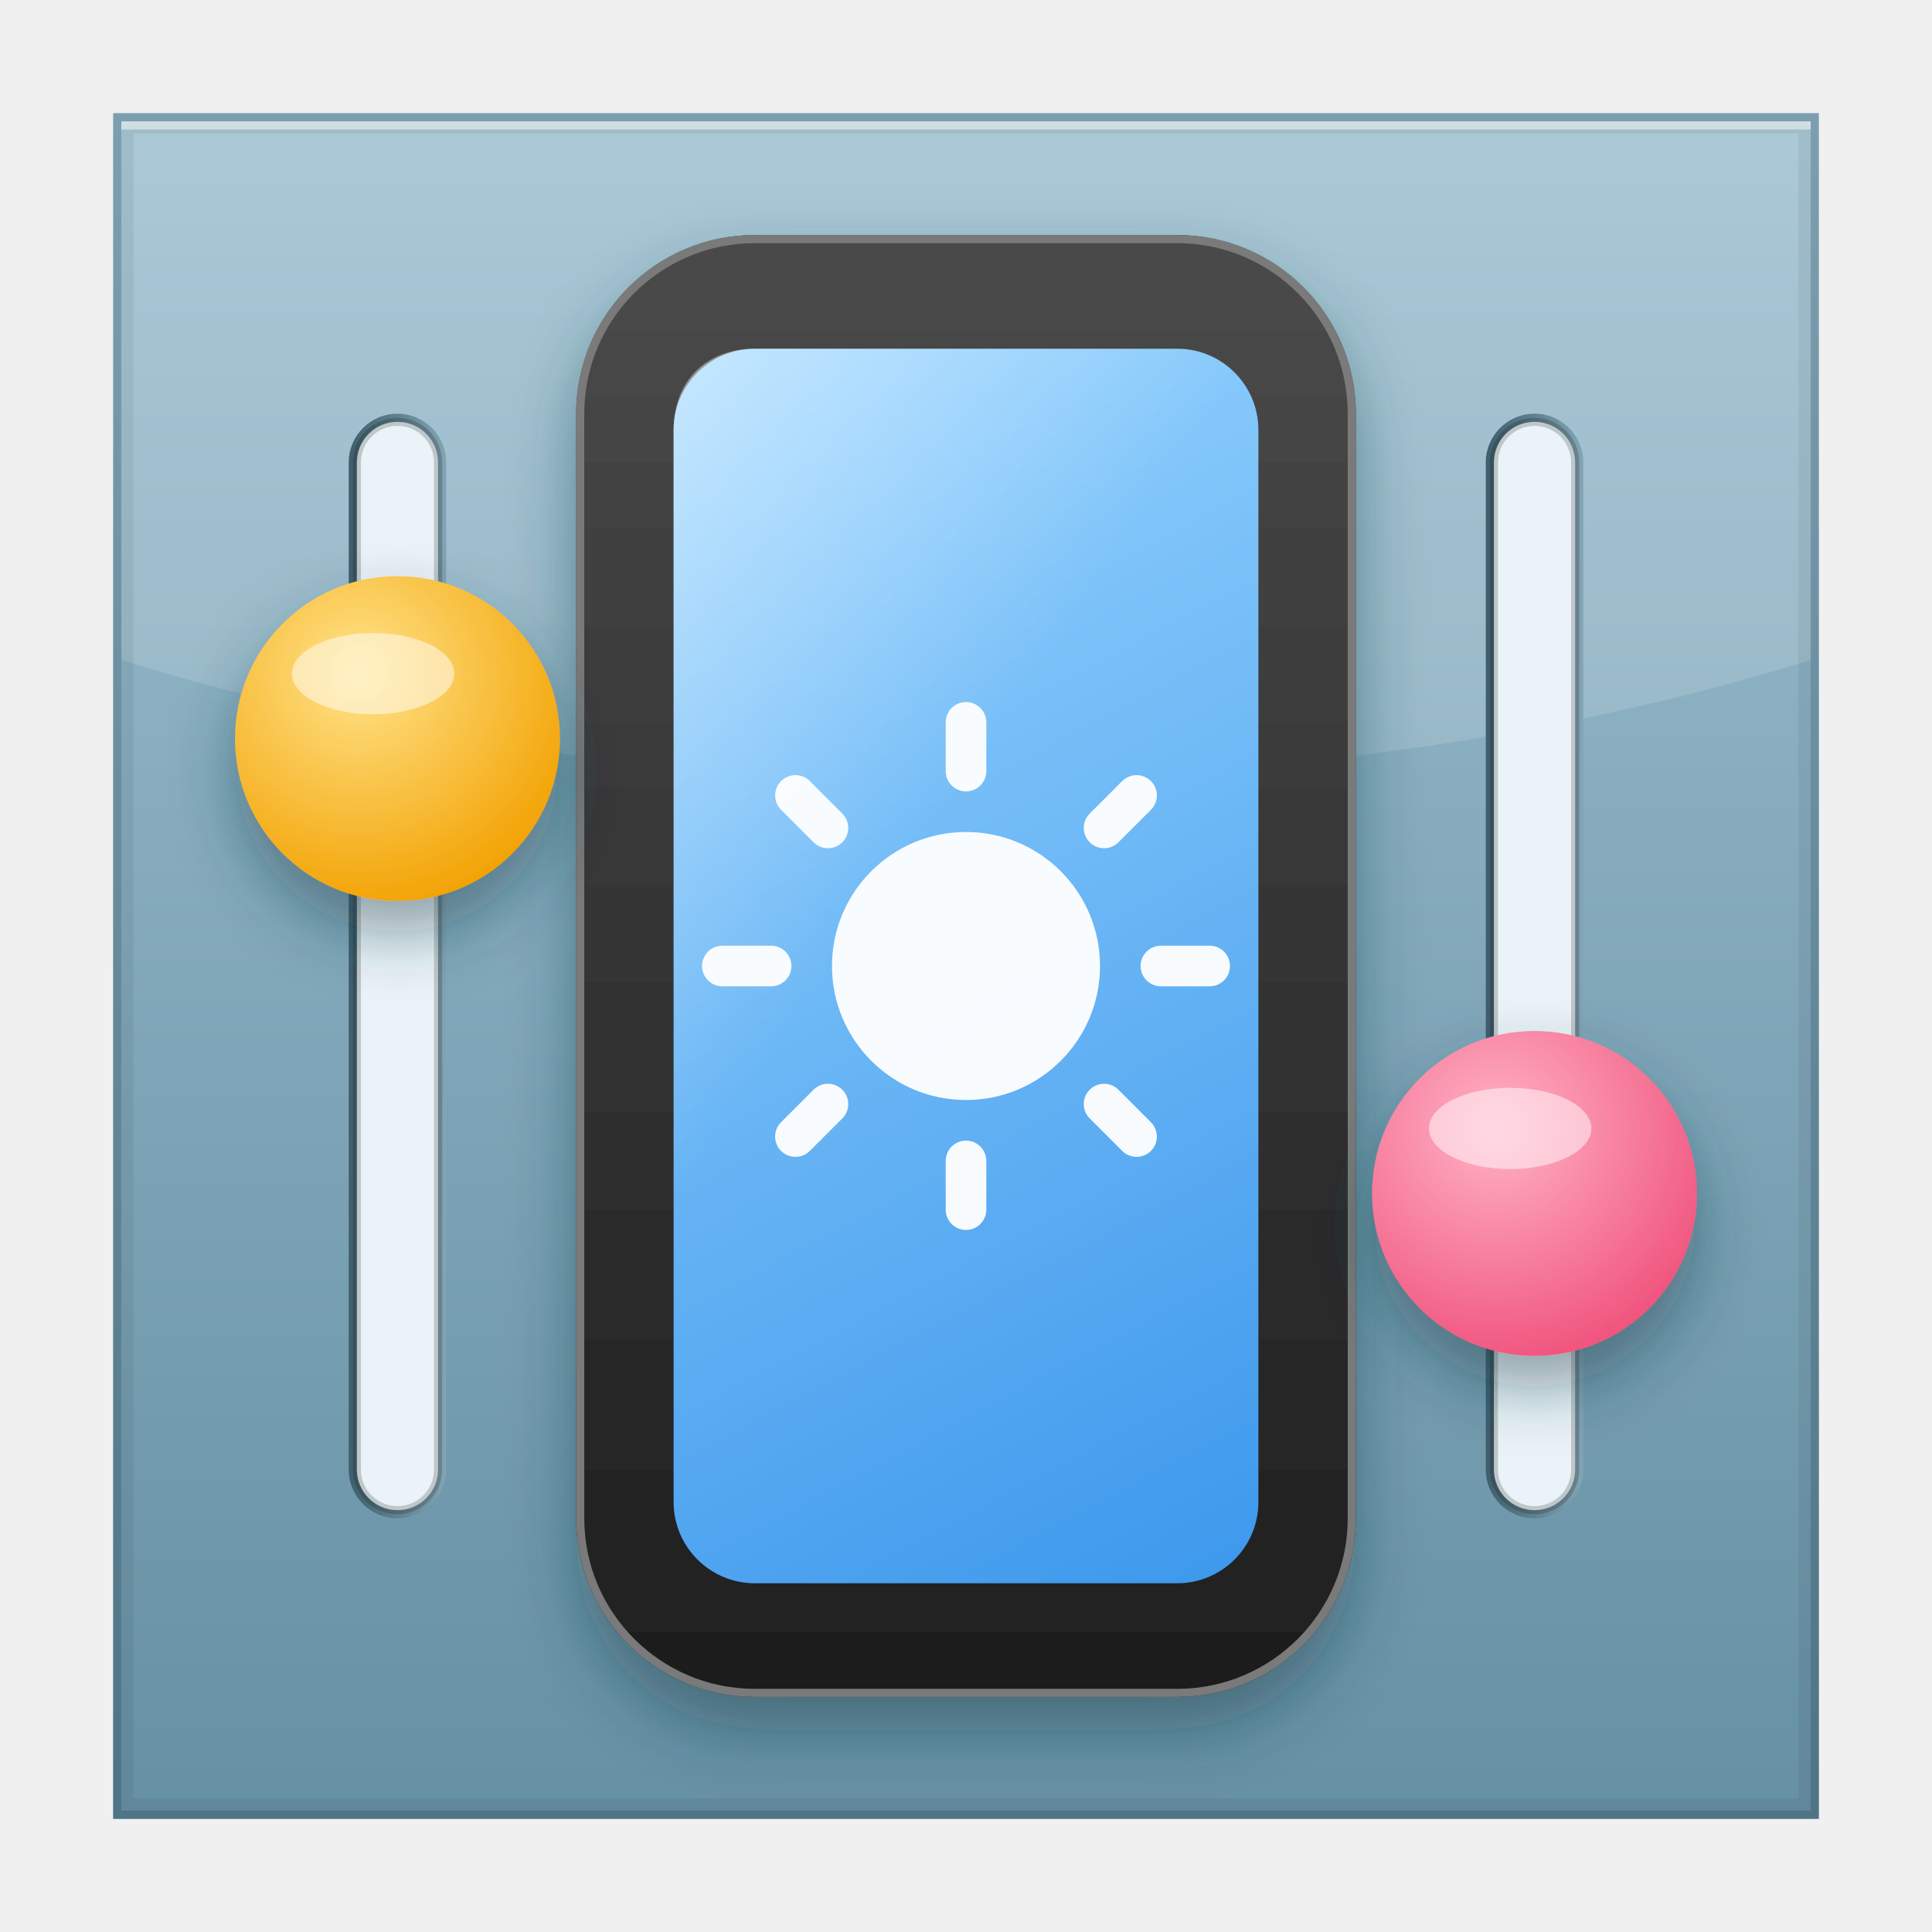
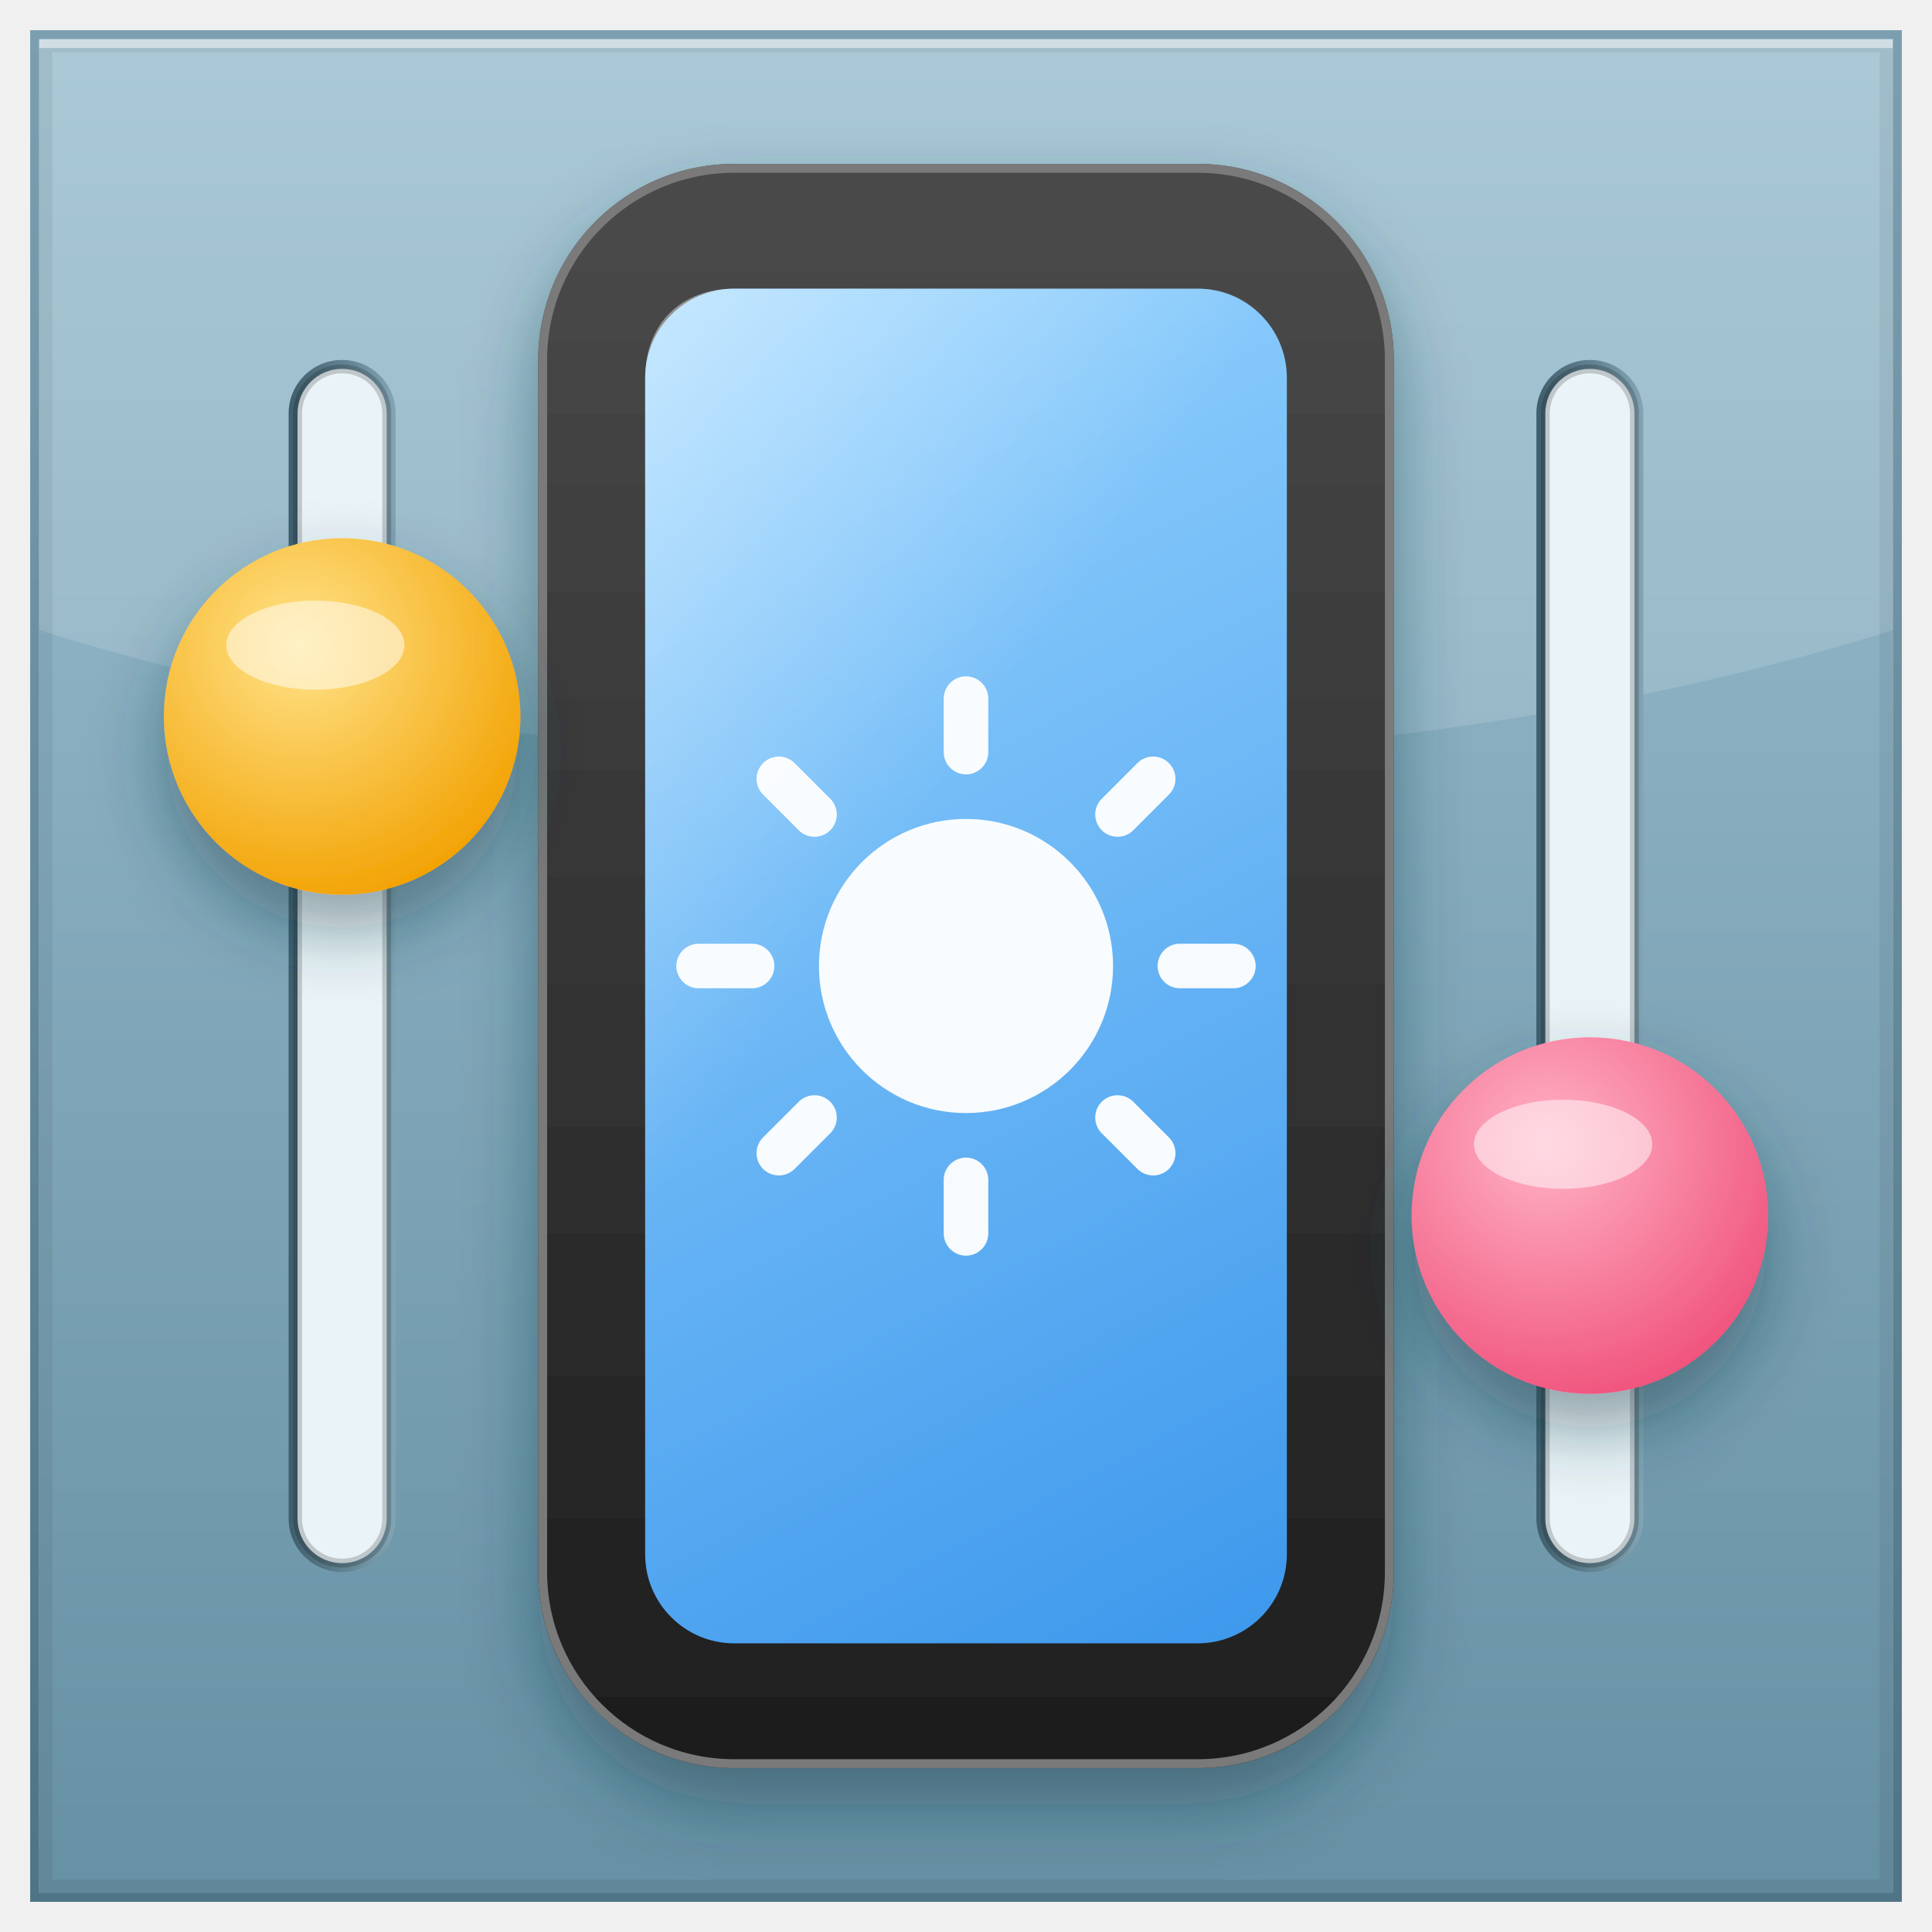
<svg xmlns="http://www.w3.org/2000/svg" width="256" height="256" viewBox="9.062 9.062 237.876 237.876">
-   <defs>
-     <path id="tile" d="M23 23H233V233H23Z" />
-     <clipPath id="clip">
-       <use href="#tile" />
-     </clipPath>
-     <linearGradient id="bg" x1="0" y1="23" x2="0" y2="233" gradientUnits="userSpaceOnUse">
-       <stop offset="0" stop-color="#9DC0D0" />
-       <stop offset="1" stop-color="#6690A4" />
-     </linearGradient>
-     <linearGradient id="rim" x1="0" y1="23" x2="0" y2="233" gradientUnits="userSpaceOnUse">
-       <stop offset="0" stop-color="#7C9FB0" />
-       <stop offset="1" stop-color="#4E7486" />
-     </linearGradient>
-     <linearGradient id="phone" x1="0" y1="40" x2="0" y2="216" gradientUnits="userSpaceOnUse">
-       <stop offset="0" stop-color="#4A4A4A" />
-       <stop offset="1" stop-color="#1E1E1E" />
-     </linearGradient>
-     <linearGradient id="screen" x1="90" y1="50" x2="170" y2="200" gradientUnits="userSpaceOnUse">
-       <stop offset="0" stop-color="#9AD6FF" />
-       <stop offset="1" stop-color="#3D98EC" />
-     </linearGradient>
-     <linearGradient id="refl" x1="0" y1="0" x2="1" y2="1">
-       <stop offset="0" stop-color="#FFFFFF" stop-opacity="0.45" />
-       <stop offset="0.5" stop-color="#FFFFFF" stop-opacity="0" />
-     </linearGradient>
-     <linearGradient id="track" x1="0" y1="0" x2="1" y2="0">
-       <stop offset="0" stop-color="#3F5E6C" />
-       <stop offset="1" stop-color="#82A4B3" />
-     </linearGradient>
-     <radialGradient id="kY" cx="0.38" cy="0.3" r="0.75">
-       <stop offset="0" stop-color="#FFE38A" />
-       <stop offset="1" stop-color="#F2A100" />
-     </radialGradient>
-     <radialGradient id="kP" cx="0.38" cy="0.3" r="0.75">
-       <stop offset="0" stop-color="#FFB3C6" />
-       <stop offset="1" stop-color="#F0527C" />
-     </radialGradient>
-     <filter id="sh" x="-30%" y="-30%" width="160%" height="160%">
-       <feDropShadow dx="0" dy="4" stdDeviation="4" flood-color="#1D3A48" flood-opacity="0.45" />
-     </filter>
-   </defs>
-   <use href="#tile" fill="url(#bg)" />
-   <path d="M23 23H233V90C170 110 86 110 23 90Z" fill="#FFFFFF" opacity="0.14" />
-   <rect x="52" y="60" width="12" height="136" rx="6" fill="url(#track)" />
-   <rect x="53" y="61" width="10" height="134" rx="5" fill="#EAF3F7" />
-   <rect x="53" y="61" width="10" height="134" rx="5" fill="none" stroke="#000" stroke-opacity="0.18" />
-   <rect x="192" y="60" width="12" height="136" rx="6" fill="url(#track)" />
-   <rect x="193" y="61" width="10" height="134" rx="5" fill="#EAF3F7" />
-   <rect x="193" y="61" width="10" height="134" rx="5" fill="none" stroke="#000" stroke-opacity="0.18" />
-   <g filter="url(#sh)">
-     <rect x="80" y="38" width="96" height="180" rx="22" fill="url(#phone)" />
-   </g>
-   <rect x="80.5" y="38.5" width="95" height="179" rx="21.5" fill="none" stroke="#7A7A7A" stroke-width="1" />
-   <rect x="92" y="52" width="72" height="152" rx="10" fill="url(#screen)" />
-   <path d="M102 52H154C160 52 164 56 164 62V96L92 156V62C92 56 96 52 102 52Z" fill="url(#refl)" />
-   <g stroke="#FFFFFF" stroke-width="5" stroke-linecap="round" opacity="0.95">
-     <circle cx="128" cy="128" r="14" fill="#FFFFFF" />
-     <path d="M128 98V104M128 152V158M98 128H104M152 128H158M107 107L111 111M145 145L149 149M107 149L111 145M145 111L149 107" />
-   </g>
-   <g filter="url(#sh)">
-     <circle cx="58" cy="100" r="20" fill="url(#kY)" />
-     <circle cx="198" cy="156" r="20" fill="url(#kP)" />
-   </g>
-   <ellipse cx="55" cy="92" rx="10" ry="5" fill="#FFFFFF" opacity="0.5" />
-   <ellipse cx="195" cy="148" rx="10" ry="5" fill="#FFFFFF" opacity="0.5" />
-   <g clip-path="url(#clip)" fill="none">
-     <use href="#tile" stroke="#000" stroke-opacity="0.06" stroke-width="5" />
-     <use href="#tile" stroke="#FFFFFF" stroke-opacity="0.5" stroke-width="2" transform="translate(0 1)" />
-     <use href="#tile" stroke="url(#rim)" stroke-width="2" />
+   <g transform="translate(128 128) scale(1.09735) translate(-128 -128)">
+     <defs>
+       <path id="tile" d="M23 23H233V233H23Z" />
+       <clipPath id="clip">
+         <use href="#tile" />
+       </clipPath>
+       <linearGradient id="bg" x1="0" y1="23" x2="0" y2="233" gradientUnits="userSpaceOnUse">
+         <stop offset="0" stop-color="#9DC0D0" />
+         <stop offset="1" stop-color="#6690A4" />
+       </linearGradient>
+       <linearGradient id="rim" x1="0" y1="23" x2="0" y2="233" gradientUnits="userSpaceOnUse">
+         <stop offset="0" stop-color="#7C9FB0" />
+         <stop offset="1" stop-color="#4E7486" />
+       </linearGradient>
+       <linearGradient id="phone" x1="0" y1="40" x2="0" y2="216" gradientUnits="userSpaceOnUse">
+         <stop offset="0" stop-color="#4A4A4A" />
+         <stop offset="1" stop-color="#1E1E1E" />
+       </linearGradient>
+       <linearGradient id="screen" x1="90" y1="50" x2="170" y2="200" gradientUnits="userSpaceOnUse">
+         <stop offset="0" stop-color="#9AD6FF" />
+         <stop offset="1" stop-color="#3D98EC" />
+       </linearGradient>
+       <linearGradient id="refl" x1="0" y1="0" x2="1" y2="1">
+         <stop offset="0" stop-color="#FFFFFF" stop-opacity="0.45" />
+         <stop offset="0.5" stop-color="#FFFFFF" stop-opacity="0" />
+       </linearGradient>
+       <linearGradient id="track" x1="0" y1="0" x2="1" y2="0">
+         <stop offset="0" stop-color="#3F5E6C" />
+         <stop offset="1" stop-color="#82A4B3" />
+       </linearGradient>
+       <radialGradient id="kY" cx="0.38" cy="0.3" r="0.75">
+         <stop offset="0" stop-color="#FFE38A" />
+         <stop offset="1" stop-color="#F2A100" />
+       </radialGradient>
+       <radialGradient id="kP" cx="0.38" cy="0.3" r="0.75">
+         <stop offset="0" stop-color="#FFB3C6" />
+         <stop offset="1" stop-color="#F0527C" />
+       </radialGradient>
+       <filter id="sh" x="-30%" y="-30%" width="160%" height="160%">
+         <feDropShadow dx="0" dy="4" stdDeviation="4" flood-color="#1D3A48" flood-opacity="0.45" />
+       </filter>
+     </defs>
+     <use href="#tile" fill="url(#bg)" />
+     <path d="M23 23H233V90C170 110 86 110 23 90Z" fill="#FFFFFF" opacity="0.14" />
+     <rect x="52" y="60" width="12" height="136" rx="6" fill="url(#track)" />
+     <rect x="53" y="61" width="10" height="134" rx="5" fill="#EAF3F7" />
+     <rect x="53" y="61" width="10" height="134" rx="5" fill="none" stroke="#000" stroke-opacity="0.18" />
+     <rect x="192" y="60" width="12" height="136" rx="6" fill="url(#track)" />
+     <rect x="193" y="61" width="10" height="134" rx="5" fill="#EAF3F7" />
+     <rect x="193" y="61" width="10" height="134" rx="5" fill="none" stroke="#000" stroke-opacity="0.18" />
+     <g filter="url(#sh)">
+       <rect x="80" y="38" width="96" height="180" rx="22" fill="url(#phone)" />
+     </g>
+     <rect x="80.5" y="38.5" width="95" height="179" rx="21.5" fill="none" stroke="#7A7A7A" stroke-width="1" />
+     <rect x="92" y="52" width="72" height="152" rx="10" fill="url(#screen)" />
+     <path d="M102 52H154C160 52 164 56 164 62V96L92 156V62C92 56 96 52 102 52Z" fill="url(#refl)" />
+     <g stroke="#FFFFFF" stroke-width="5" stroke-linecap="round" opacity="0.95">
+       <circle cx="128" cy="128" r="14" fill="#FFFFFF" />
+       <path d="M128 98V104M128 152V158M98 128H104M152 128H158M107 107L111 111M145 145L149 149M107 149L111 145M145 111L149 107" />
+     </g>
+     <g filter="url(#sh)">
+       <circle cx="58" cy="100" r="20" fill="url(#kY)" />
+       <circle cx="198" cy="156" r="20" fill="url(#kP)" />
+     </g>
+     <ellipse cx="55" cy="92" rx="10" ry="5" fill="#FFFFFF" opacity="0.5" />
+     <ellipse cx="195" cy="148" rx="10" ry="5" fill="#FFFFFF" opacity="0.5" />
+     <g clip-path="url(#clip)" fill="none">
+       <use href="#tile" stroke="#000" stroke-opacity="0.06" stroke-width="5" />
+       <use href="#tile" stroke="#FFFFFF" stroke-opacity="0.5" stroke-width="2" transform="translate(0 1)" />
+       <use href="#tile" stroke="url(#rim)" stroke-width="2" />
+     </g>
  </g>
</svg>
